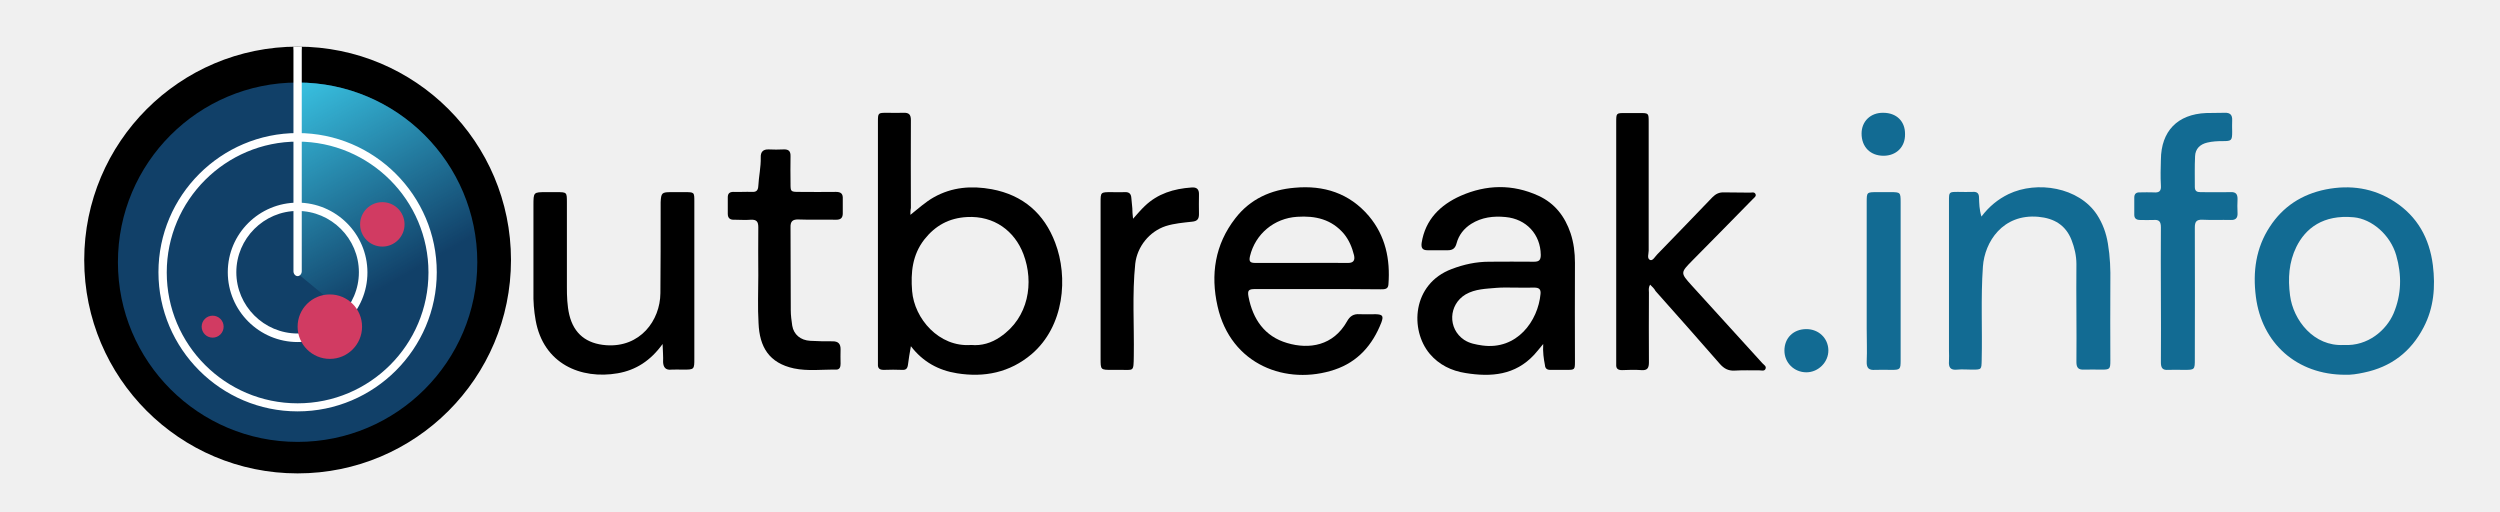
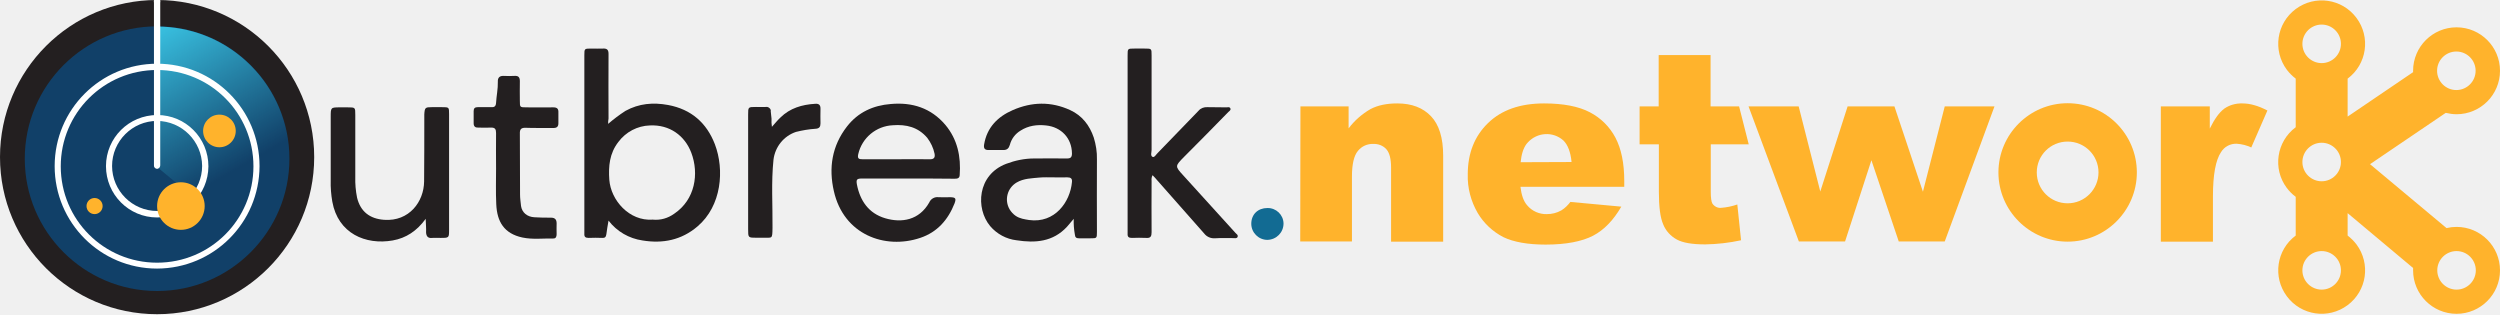
- <svg xmlns="http://www.w3.org/2000/svg" version="1.1" id="Layer_1" x="0px" y="0px" viewBox="0 0 1024 209.6" style="enable-background:new 0 0 1024 209.6;" xml:space="preserve">
-   <path d="M372.9,88c3.3-2.6,6.2-5.3,9.6-7.2c7.5-4.2,15.4-4.8,23.7-3.3c12.9,2.4,21.5,10,26,21.9c5.4,14.1,3.8,34.2-9.7,45.7  c-8.9,7.5-19.3,9.6-30.5,7.8c-7.6-1.2-14-4.7-18.9-11.1c-0.5,2.8-0.9,5.2-1.2,7.6c-0.2,1.5-0.8,2.2-2.3,2.1c-2.5-0.1-5.1-0.1-7.6,0  c-1.7,0-2.5-0.6-2.4-2.3c0-0.5,0-1,0-1.6c0-32.5,0-65.1,0-97.6c0-3.8,0-3.8,3.8-3.8c2.2,0,4.4,0.1,6.6,0c2.3-0.1,3.1,0.7,3.1,3  c-0.1,12,0,24,0,36C372.9,86.1,372.9,87,372.9,88z M397.8,141.3c4.2,0.4,8.3-0.8,11.9-3.3c11.7-7.9,13.9-22.3,9.5-33.9  c-3.6-9.5-12-15.8-23.1-15.2c-7.4,0.4-13,3.5-17.5,9.2c-4.9,6.3-5.6,13.5-5,21.1C374.5,130.5,384.6,142.3,397.8,141.3z" />
-   <path d="M632.1,140.9c-1.6,1.9-2.6,3.2-3.7,4.4c-7.8,8.4-17.6,9.2-28.1,7.5c-5.8-0.9-10.9-3.4-14.7-7.9c-8.2-9.8-7.2-28.6,9-34.7  c5-1.9,10-3,15.4-3c6.1,0,12.3-0.1,18.4,0c2.1,0,2.7-0.8,2.7-2.8c-0.1-8.4-5.9-14.7-14.4-15.5c-5-0.5-9.8,0.1-14.1,2.8  c-3,1.9-5.1,4.6-6,8c-0.5,1.9-1.5,2.8-3.5,2.8c-2.8,0-5.6,0-8.4,0c-1.9,0-2.7-0.8-2.4-3c1.5-9.6,7.7-15.6,16-19.3  c10.5-4.6,21.2-4.9,31.9,0c6.7,3.1,10.8,8.5,13.1,15.3c1.3,3.9,1.8,8,1.8,12.1c-0.1,13.5,0,26.9,0,40.4c0,3.5-0.1,3.5-3.5,3.5  c-2.2,0-4.4,0-6.6,0c-1.4,0-2.1-0.6-2.2-2C632.3,146.9,631.9,144.3,632.1,140.9z M620.3,117.8C620.3,117.8,620.3,117.8,620.3,117.8  c-2.5,0-4.9-0.1-7.3,0.1c-4.3,0.4-8.7,0.4-12.7,2.7c-7,4.2-7.4,14-0.6,18.6c2.3,1.5,4.8,1.9,7.4,2.3c14.3,2,22.9-10.1,23.9-21.1  c0.2-2-0.7-2.6-2.6-2.6C625.7,117.9,623,117.8,620.3,117.8z" />
-   <path d="M539.7,118.4c-8.5,0-17,0-25.5,0c-2.8,0-3.3,0.5-2.8,3.2c1.8,9.2,6.6,16.2,15.8,18.9c9.1,2.7,18.9,1.1,24.5-8.8  c1.2-2.2,2.7-3.2,5.2-3c2.2,0.1,4.4,0,6.6,0c2.8,0.1,3.3,0.7,2.3,3.4c-3.6,9.2-9.6,16.1-19.1,19.3c-19.6,6.6-42.6-1.8-48-26  c-2.9-12.9-1.1-25.2,7.3-36c6.1-7.9,14.6-11.7,24.3-12.5c11.9-1.1,22.4,2.2,30.4,11.6c6.8,8.1,8.8,17.7,8,28c-0.1,2-1.6,2-3.1,2  C556.8,118.4,548.3,118.4,539.7,118.4z M532.7,107.7c6.4,0,12.8-0.1,19.2,0c2.5,0.1,3.2-1.1,2.7-3.2c-0.8-3.2-2-6.1-4.1-8.7  c-5.1-6-11.7-7.5-19.2-7c-9.4,0.6-17.1,7-19.3,16.1c-0.6,2.5,0.3,2.8,2.4,2.8C520.4,107.7,526.6,107.7,532.7,107.7z" />
-   <path d="M675.9,116.6c-0.8,1.3-0.5,2.3-0.5,3.2c0,9.5-0.1,19.1,0,28.6c0,2.3-0.6,3.4-3.1,3.2c-2.6-0.2-5.3-0.1-7.9,0  c-1.7,0-2.5-0.6-2.4-2.3c0-0.5,0-1,0-1.6c0-32.5,0-65.1,0-97.6c0-3.8,0-3.8,3.7-3.8c1.9,0,3.9,0,5.8,0c3.8,0,3.8,0,3.8,3.7  c0,17.6,0,35.2,0,52.7c0,1.3-0.8,3.2,0.6,3.8c1.1,0.4,2-1.4,2.9-2.3c7.6-7.8,15.1-15.6,22.6-23.4c1.4-1.4,2.8-2.1,4.9-2  c3.5,0.1,7,0,10.5,0.1c0.8,0,1.9-0.4,2.3,0.7c0.3,0.8-0.6,1.4-1.1,1.9c-8.2,8.4-16.4,16.7-24.7,25.1c-5,5.1-5.1,5.1-0.4,10.3  c9.6,10.6,19.3,21.2,29,31.9c0.6,0.7,1.8,1.2,1.2,2.4c-0.5,0.9-1.6,0.5-2.4,0.5c-3.4,0-6.8-0.1-10.3,0.1c-2.5,0.1-4.2-0.8-5.9-2.7  c-8.7-10-17.6-20-26.4-29.9C677.6,118.2,676.8,117.5,675.9,116.6z" />
-   <path style="fill:#126B93;" d="M960.6,153.5c-19.8,0-34.2-12.9-36.6-32c-1.3-10.2,0-19.9,5.7-28.6c5.4-8.3,13.1-13.3,22.9-15.3  c10.1-2,19.6-0.6,28.2,5c9.4,6.1,14.3,15,15.7,26c1.1,8.9,0.4,17.5-3.8,25.5c-5.2,10-13.3,16.2-24.4,18.5  C965.6,153.2,962.8,153.6,960.6,153.5z M960,141.3c10,0.6,17.5-6.2,20.4-12.9c3.3-7.8,3.4-15.8,1.1-23.8c-2.4-8.4-10-14.9-17.4-15.6  c-12.6-1.2-19.8,4.6-23.5,12.1c-3.1,6.3-3.5,13-2.6,19.9C939.3,131.2,947.8,142,960,141.3z" />
-   <path d="M271.4,140.9c-4.9,6.8-10.9,10.7-18.4,12c-15,2.6-30.4-3.8-33.6-21.7c-0.7-3.9-1-7.8-0.9-11.7c0-11.8,0-23.6,0-35.4  c0-5.4,0-5.4,5.2-5.4c1.4,0,2.8,0,4.2,0c4.3,0,4.3,0,4.3,4.2c0,11.5,0,23.1,0,34.6c0,3.8,0.1,7.7,1,11.5c1.9,7.8,7.1,11.8,15.1,12.4  c13.9,1,22.1-10.1,22.2-21.3c0.1-11.5,0.1-22.9,0.1-34.4c0-1,0-1.9,0-2.9c0.2-3.8,0.5-4.1,4.3-4.1c1.8,0,3.7,0,5.5,0c4,0,4,0,4,3.8  c0,5.1,0,10.1,0,15.2c0,16.4,0,32.7,0,49.1c0,4.6,0,4.6-4.8,4.6c-1.5,0-3-0.1-4.5,0c-2.4,0.3-3.4-0.9-3.5-3.1  C271.7,146.2,271.5,143.9,271.4,140.9z" />
-   <path style="fill:#126B93;" d="M811.6,88.7c3.2-4.2,6.8-7.1,11.1-9.2c11.7-5.6,28.8-2.8,36.2,8.4c2.4,3.7,3.8,7.6,4.5,11.9  c0.9,5.3,1.1,10.6,1,15.9c-0.1,10.7,0,21.3,0,32c0,3.5-0.2,3.7-3.7,3.7c-2.4,0-4.7-0.1-7.1,0c-2.3,0.1-3.1-0.8-3.1-3.1  c0.1-6.7,0-13.5,0-20.2c0-6.6-0.1-13.3,0-19.9c0-3.5-0.8-6.8-2-9.9c-2.4-6.1-7.1-8.9-13.6-9.5c-14.6-1.3-22,10.3-22.7,20.4  c-0.9,12.8-0.2,25.5-0.5,38.3c-0.1,3.9,0,3.9-4,3.9c-2,0-4-0.2-6,0c-2.8,0.3-3.6-0.9-3.4-3.5c0.1-1.4,0-2.8,0-4.2  c0-20.5,0-40.9,0-61.4c0-3.7,0-3.7,3.8-3.7c2,0,4,0.1,6.1,0c1.7-0.1,2.4,0.7,2.4,2.3C810.7,83.4,810.7,85.8,811.6,88.7z" />
-   <path style="fill:#126B93;" d="M885.1,120.9c0-9.3-0.1-18.5,0-27.8c0-2.3-0.7-3.2-3-3c-1.8,0.1-3.7,0-5.5,0c-1.5,0-2.4-0.6-2.4-2.1  c0-2.4,0-4.7,0-7.1c0-1.5,0.8-2.2,2.4-2.1c1.8,0,3.7-0.1,5.5,0c2.3,0.2,3.2-0.5,3-2.9c-0.2-3.5-0.1-7,0-10.5  c0.1-11.7,6.8-18.6,18.5-19.1c2.5-0.1,5.1,0,7.6-0.1c2.3-0.1,3.2,0.9,3.1,3.1c-0.1,1.6,0,3.1,0,4.7c0,3.6-0.3,3.8-3.9,3.8  c-2.1,0-4.2,0.1-6.3,0.6c-3,0.7-4.9,2.6-5,5.6c-0.2,4.2-0.1,8.4-0.1,12.6c0,1.7,0.9,2.1,2.3,2.1c4.1,0,8.2,0.1,12.4,0  c2.1-0.1,2.8,0.8,2.8,2.8c-0.1,1.9-0.1,3.9,0,5.8c0.1,2-0.8,2.9-2.8,2.8c-3.9-0.1-7.7,0.1-11.6-0.1c-2.5-0.1-3.1,0.9-3.1,3.2  c0.1,17.9,0,35.9,0,53.8c0,4.5,0,4.5-4.6,4.5c-2.1,0-4.2-0.1-6.3,0c-2.4,0.2-3-0.9-3-3.1C885.2,139.3,885.1,130.1,885.1,120.9z" />
-   <path d="M310.6,112.8c0-6.6-0.1-13.1,0-19.7c0-2.2-0.6-3.2-3-3.1c-2.3,0.2-4.6,0-6.8,0c-1.7,0.1-2.7-0.6-2.7-2.4c0-2.3,0-4.5,0-6.8  c0-1.5,0.7-2.2,2.3-2.2c2.5,0.1,5.1-0.1,7.6,0c1.7,0.1,2.5-0.5,2.6-2.4c0.2-3.9,1.1-7.8,1-11.7c-0.1-2.2,0.9-3.4,3.3-3.3  c2,0.1,4,0.1,6,0c2.1-0.1,3,0.7,2.9,2.9c-0.1,3.7,0,7.3,0,11c0,3.4,0,3.5,3.6,3.5c5,0,10,0.1,15,0c2.1,0,2.9,0.8,2.8,2.8  c0,2,0,4,0,6c0,1.9-0.9,2.6-2.7,2.6c-5.1-0.1-10.2,0.1-15.3-0.1c-2.5-0.1-3.5,0.7-3.4,3.3c0.1,11.3,0,22.6,0.1,33.9  c0,2.1,0.3,4.2,0.6,6.3c0.6,3.6,3.4,6,7.4,6.2c3.1,0.2,6.1,0.2,9.2,0.2c2.2,0,3.2,1,3.2,3.2c-0.1,2,0,4,0,6c0,1.2-0.3,2.4-1.8,2.4  c-5.8-0.1-11.6,0.7-17.3-0.5c-10.2-2.2-14.1-8.8-14.5-18.5C310.3,125.9,310.6,119.3,310.6,112.8  C310.6,112.8,310.6,112.8,310.6,112.8z" />
-   <path d="M464.1,89.6c1.8-2,3.2-3.7,4.8-5.2c5.3-5.1,11.9-7.1,19.1-7.6c2.2-0.2,3.2,0.7,3.1,3c-0.1,2.6,0,5.2,0,7.9  c0,1.9-0.6,2.9-2.8,3.1c-3.6,0.4-7.3,0.7-10.8,1.8c-6.7,2.2-11.7,8.4-12.5,15.4c-1.3,12.6-0.4,25.2-0.6,37.8c-0.1,6.8,0,5.6-5.6,5.7  c-1.1,0-2.3,0-3.4,0c-4.6,0-4.6,0-4.6-4.7c0-21.3,0-42.5,0-63.8c0-4.3,0-4.3,4.4-4.3c1.8,0,3.7,0.1,5.5,0c1.8-0.1,2.6,0.7,2.7,2.4  c0.1,1.4,0.3,2.8,0.4,4.2C463.8,86.6,463.9,87.8,464.1,89.6z" />
-   <path style="fill:#126B93;" d="M778.5,115.4c0,10.7,0,21.5,0,32.2c0,3.7-0.2,3.9-3.8,3.9c-2.2,0-4.4-0.1-6.6,0  c-2.6,0.2-3.6-0.7-3.5-3.4c0.2-4.5,0-9.1,0-13.6c0-17.2,0-34.4,0-51.6c0-4.2,0-4.2,4.3-4.2c1.8,0,3.7,0,5.5,0c4,0,4.1,0.1,4.1,4.2  c0,7.3,0,14.5,0,21.8C778.5,108.2,778.5,111.8,778.5,115.4z" />
-   <path style="fill:#126B93;" d="M771.5,63.8c-5.4,0-9-3.6-9-9.1c0-5,3.7-8.6,8.9-8.5c5.4,0,9,3.5,8.9,8.8  C780.4,60.2,776.7,63.8,771.5,63.8z" />
-   <path style="fill:#126B93;" d="M730.9,143.6c0-5.2,3.7-8.8,9-8.8c5,0,8.9,3.7,9,8.6c0.1,4.9-4.1,9.1-9,9.1  C734.9,152.5,730.9,148.6,730.9,143.6z" />
-   <circle cx="121.9" cy="106.5" r="87.4" />
-   <g>
-     <circle style="fill:#114068;" cx="121.9" cy="107.4" r="73.6" />
-   </g>
-   <linearGradient id="SVGID_1_" gradientUnits="userSpaceOnUse" x1="120.462" y1="34.032" x2="187.595" y2="150.309">
+ <svg xmlns="http://www.w3.org/2000/svg" version="1.1" id="Layer_1" x="0px" y="0px" viewBox="0 0 1271.5 159.8" style="enable-background:new 0 0 1271.5 159.8;" xml:space="preserve">
+   <style type="text/css">
+ 	.st0{fill:#231F20;}
+ 	.st1{fill:#126B93;}
+ 	.st2{fill:#114068;}
+ 	.st3{fill:url(#SVGID_1_);}
+ 	.st4{fill:#FFFFFF;}
+ 	.st5{fill:#FFB32C;}
+ </style>
+   <path class="st0" d="M309.3,63c2.8-2.4,5.7-4.6,8.8-6.6c6.9-3.8,14.1-4.4,21.7-3c11.8,2.2,19.6,9.1,23.8,20  c4.9,12.9,3.5,31.3-8.9,41.8c-8.1,6.9-17.6,8.8-27.9,7.1c-6.9-1-13.1-4.6-17.3-10.1c-0.5,2.6-0.8,4.8-1.1,6.9  c-0.2,1.4-0.7,2-2.1,1.9c-2.3-0.1-4.7-0.1-6.9,0c-1.6,0-2.3-0.5-2.2-2.1V28.2c0-3.5,0-3.5,3.5-3.5c2,0,4,0.1,6,0s2.8,0.6,2.8,2.7  c-0.1,11,0,21.9,0,32.9C309.3,61.2,309.3,62.1,309.3,63z M332,111.7c3.9,0.4,7.7-0.7,10.9-3c10.7-7.2,12.7-20.4,8.7-31  c-3.3-8.7-11-14.4-21.1-13.9c-6.3,0.2-12.2,3.3-16,8.4c-4.5,5.8-5.1,12.3-4.6,19.3C310.7,101.8,320,112.6,332,111.7z" />
+   <path class="st0" d="M546.1,111.3c-1.5,1.7-2.4,2.9-3.4,4c-7.1,7.7-16.1,8.4-25.7,6.9c-5.2-0.6-10-3.2-13.4-7.2  c-7.5-9-6.6-26.1,8.2-31.7c4.5-1.7,9.3-2.7,14.1-2.7c5.6,0,11.2-0.1,16.8,0c1.9,0,2.5-0.7,2.5-2.6c-0.1-7.7-5.4-13.4-13.2-14.2  c-4.6-0.5-9,0.1-12.9,2.6c-2.7,1.6-4.7,4.2-5.5,7.3c-0.5,1.7-1.4,2.6-3.2,2.6h-7.7c-1.7,0-2.5-0.7-2.2-2.7c1.4-8.8,7-14.3,14.6-17.6  c9.6-4.2,19.4-4.5,29.2,0c6.1,2.8,9.9,7.8,12,14c1.1,3.6,1.7,7.3,1.6,11.1c-0.1,12.3,0,24.6,0,36.9c0,3.2-0.1,3.2-3.2,3.2h-6  c-1.3,0-1.9-0.5-2-1.8C546.2,116.7,546,114,546.1,111.3z M535.4,90.2L535.4,90.2c-2.3,0-4.5-0.1-6.7,0.1c-3.9,0.4-8,0.4-11.6,2.5  c-4.8,2.8-6.4,8.9-3.6,13.7c0.8,1.3,1.9,2.5,3.1,3.3c2.1,1.4,4.4,1.7,6.8,2.1c13.1,1.8,20.9-9.2,21.8-19.3c0.2-1.8-0.6-2.4-2.4-2.4  C540.3,90.3,537.8,90.2,535.4,90.2z" />
+   <path class="st0" d="M461.7,90.8h-23.3c-2.6,0-3,0.5-2.6,2.9c1.6,8.4,6,14.8,14.4,17.3s17.3,1,22.4-8c0.8-1.9,2.8-3,4.8-2.7  c2,0.1,4,0,6,0c2.6,0.1,3,0.6,2.1,3.1c-3.3,8.4-8.8,14.7-17.5,17.6c-17.9,6-38.9-1.6-43.9-23.8c-2.7-11.8-1-23,6.7-32.9  c5.6-7.2,13.3-10.7,22.2-11.4c10.9-1,20.5,2,27.8,10.6c6.2,7.4,8,16.2,7.3,25.6c-0.1,1.8-1.5,1.8-2.8,1.8  C477.3,90.8,469.6,90.8,461.7,90.8z M455.3,81c5.8,0,11.7-0.1,17.5,0c2.3,0.1,2.9-1,2.5-2.9c-0.6-2.9-1.9-5.6-3.7-8  c-4.7-5.5-10.7-6.9-17.5-6.4c-8.5,0.4-15.7,6.4-17.6,14.7c-0.5,2.3,0.3,2.6,2.2,2.6L455.3,81z" />
+   <path class="st0" d="M586.2,89.1c-0.5,0.9-0.6,1.9-0.5,2.9c0,8.7-0.1,17.5,0,26.1c0,2.1-0.5,3.1-2.8,2.9c-2.4-0.1-4.8-0.1-7.2,0  c-1.6,0-2.3-0.5-2.2-2.1V28.2c0-3.5,0-3.5,3.4-3.5h5.3c3.5,0,3.5,0,3.5,3.4v48.2c0,1.2-0.7,2.9,0.5,3.5c1,0.4,1.8-1.3,2.7-2.1  c6.9-7.1,13.8-14.3,20.7-21.4c1.1-1.3,2.8-1.9,4.5-1.8c3.2,0.1,6.4,0,9.6,0.1c0.7,0,1.7-0.4,2.1,0.6c0.3,0.7-0.5,1.3-1,1.7  c-7.5,7.7-15,15.3-22.6,22.9c-4.6,4.7-4.7,4.7-0.4,9.4l26.5,29.2c0.5,0.6,1.6,1.1,1.1,2.2c-0.5,0.8-1.5,0.5-2.2,0.5  c-3.1,0-6.2-0.1-9.4,0.1c-2.1,0.1-4.1-0.8-5.4-2.5c-8-9.1-16.1-18.3-24.1-27.3C587.7,90.6,587,90,586.2,89.1z" />
+   <path class="st0" d="M216.5,111.3c-4.5,6.2-10,9.8-16.8,11c-13.7,2.4-27.8-3.5-30.7-19.8c-0.6-3.5-0.9-7.1-0.8-10.7V59.5  c0-4.9,0-4.9,4.8-4.9h3.8c3.9,0,3.9,0,3.9,3.8V90c-0.1,3.5,0.2,7,0.9,10.5c1.7,7.1,6.5,10.8,13.8,11.3c12.7,0.9,20.2-9.2,20.3-19.5  c0.1-10.5,0.1-20.9,0.1-31.4v-2.7c0.2-3.5,0.5-3.7,3.9-3.7h5c3.7,0,3.7,0,3.7,3.5v58.8c0,4.2,0,4.2-4.4,4.2c-1.4,0-2.7-0.1-4.1,0  c-2.2,0.3-3.1-0.8-3.2-2.8C216.8,116.2,216.6,114.1,216.5,111.3z" />
+   <path class="st0" d="M252.3,85.7c0-6-0.1-12,0-18c0-2-0.5-2.9-2.7-2.8s-4.2,0-6.2,0c-1.6,0.1-2.5-0.5-2.5-2.2v-6.2  c0-1.4,0.6-2,2.1-2c2.3,0.1,4.7-0.1,6.9,0c1.6,0.1,2.3-0.5,2.4-2.2c0.2-3.6,1-7.1,0.9-10.7c-0.1-2,0.8-3.1,3-3  c1.8,0.1,3.7,0.1,5.5,0c1.9-0.1,2.7,0.6,2.7,2.7c-0.1,3.4,0,6.7,0,10.1c0,3.1,0,3.2,3.3,3.2c4.6,0,9.1,0.1,13.7,0  c1.9,0,2.7,0.7,2.6,2.6v5.5c0,1.7-0.8,2.4-2.5,2.4c-4.7-0.1-9.3,0.1-14-0.1c-2.3-0.1-3.2,0.6-3.1,3c0.1,10.3,0,20.7,0.1,31  c0,1.9,0.3,3.8,0.5,5.8c0.5,3.3,3.1,5.5,6.8,5.7c2.8,0.2,5.6,0.2,8.4,0.2c2,0,2.9,0.9,2.9,2.9c-0.1,1.8,0,3.7,0,5.5  c0,1.1-0.3,2.2-1.6,2.2c-5.3-0.1-10.6,0.6-15.8-0.5c-9.3-2-12.9-8-13.3-16.9C252.1,97.6,252.3,91.6,252.3,85.7L252.3,85.7z" />
+   <path class="st0" d="M392.6,64.5c1.6-1.8,2.9-3.4,4.4-4.8c4.8-4.7,10.9-6.5,17.5-6.9c2-0.2,2.9,0.6,2.8,2.7c-0.1,2.4,0,4.8,0,7.2  c0,1.7-0.5,2.7-2.6,2.8c-3.3,0.2-6.7,0.8-9.9,1.6c-6.2,2.1-10.6,7.6-11.4,14.1c-1.2,11.5-0.4,23-0.5,34.5c-0.1,6.2,0,5.1-5.1,5.2  h-3.1c-4.2,0-4.2,0-4.2-4.3V58.3c0-3.9,0-3.9,4-3.9c1.6,0,3.4,0.1,5,0c1.1-0.2,2.2,0.5,2.5,1.6c0,0.2,0.1,0.4,0,0.6  c0.1,1.3,0.3,2.6,0.4,3.8C392.3,61.8,392.4,63.1,392.6,64.5z" />
+   <path class="st1" d="M636.4,113.8c0-4.8,3.4-8,8.2-8c4.4-0.1,8.1,3.4,8.2,7.8c0,0,0,0.1,0,0.1c0,4.5-3.6,8.2-8.2,8.3  C640.1,122,636.4,118.3,636.4,113.8z" />
+   <circle class="st0" cx="79.9" cy="79.9" r="79.9" />
+   <circle class="st2" cx="79.9" cy="80.7" r="67.3" />
+   <linearGradient id="SVGID_1_" gradientUnits="userSpaceOnUse" x1="-452.338" y1="878.575" x2="-390.995" y2="772.319" gradientTransform="matrix(1 0 0 -1 530.9 892.37)">
    <stop offset="0" style="stop-color:#39C2E2" />
-     <stop offset="0.678" style="stop-color:#39C2E2;stop-opacity:0" />
+     <stop offset="0.68" style="stop-color:#39C2E2;stop-opacity:0" />
  </linearGradient>
-   <path style="fill:url(#SVGID_1_);" d="M120.9,111.2l55.4,45.7c11.9-13.1,19.2-30.4,19.2-49.5c0-40.7-33-73.6-73.6-73.6  c-0.3,0-0.7,0-1,0.1V111.2z" />
-   <g>
-     <path style="fill:#FFFFFF;" d="M121.9,140.1c-15.7,0-28.6-12.8-28.6-28.6S106.2,83,121.9,83s28.6,12.8,28.6,28.6   S137.7,140.1,121.9,140.1z M121.9,86.4c-13.8,0-25.1,11.3-25.1,25.1s11.3,25.1,25.1,25.1c13.8,0,25.1-11.3,25.1-25.1   S135.7,86.4,121.9,86.4z" />
-   </g>
-   <g>
-     <path style="fill:#FFFFFF;" d="M121.9,168.5c-31.4,0-57-25.6-57-57s25.6-57,57-57c31.4,0,57,25.6,57,57S153.3,168.5,121.9,168.5z    M121.9,58c-29.5,0-53.6,24-53.6,53.6s24,53.6,53.6,53.6s53.6-24,53.6-53.6S151.4,58,121.9,58z" />
-   </g>
-   <g>
-     <circle style="fill:#D13B62;" cx="156.6" cy="91.9" r="9.1" />
-   </g>
-   <g>
-     <circle style="fill:#D13B62;" cx="87.1" cy="133.8" r="4.5" />
-   </g>
-   <g>
-     <circle style="fill:#D13B62;" cx="135.1" cy="133.8" r="13.2" />
-   </g>
-   <path style="fill:#FFFFFF;" d="M120.2,19.1c-0.1,0.3,0,1.2,0,1.5v90.5c0,1.1,0.8,2,1.7,2s1.7-0.9,1.7-2V20.6c0-0.3,0.1-1.2,0-1.5  c-0.4,0-1,0-1.4,0C121.6,19.1,120.7,19.1,120.2,19.1z" />
+   <path class="st3" d="M79,84.2l50.6,41.8c25-27.5,23-70-4.5-95c-12.4-11.3-28.5-17.5-45.3-17.5c-0.3,0-0.6,0-0.9,0.1L79,84.2L79,84.2  z" />
+   <path class="st4" d="M79.9,110.6c-14.4,0-26-11.7-26-26.1c0-14.4,11.7-26,26.1-26c14.4,0,26,11.7,26,26.1  C105.9,99,94.3,110.6,79.9,110.6z M79.9,61.5C67.3,61.5,57,71.8,57,84.4s10.3,22.9,22.9,22.9s22.9-10.3,22.9-22.9l0,0  C102.7,71.8,92.5,61.6,79.9,61.5z" />
+   <path class="st4" d="M79.9,136.6c-28.8,0-52.1-23.3-52.1-52.1s23.3-52.1,52.1-52.1S132,55.7,132,84.5  C131.9,113.3,108.7,136.5,79.9,136.6z M79.9,35.6c-27.1,0-49,21.9-49,49s21.9,49,49,49s49-21.9,49-49S107,35.6,79.9,35.6  C79.9,35.6,79.9,35.6,79.9,35.6z" />
+   <circle class="st5" cx="111.6" cy="66.6" r="8.3" />
+   <circle class="st5" cx="48.1" cy="104.8" r="4.1" />
+   <circle class="st5" cx="92" cy="104.8" r="12.1" />
+   <path class="st4" d="M78.3,0c-0.1,0.5-0.1,0.9,0,1.4v82.7c-0.1,0.9,0.6,1.7,1.6,1.8c0,0,0,0,0,0c0.9-0.1,1.6-0.9,1.6-1.8V1.4  c0.1-0.5,0.1-0.9,0-1.4C81.5,0,78.3,0,78.3,0z" />
+   <path class="st5" d="M661.4,54.1h24.5v11.2c3-4,6.8-7.3,11.1-9.8c3.8-2,8.3-2.9,13.7-2.9c7.3,0,13,2.2,17.1,6.5s6.2,11,6.2,20.1  v43.7h-26.5V85.1c0-4.3-0.8-7.4-2.4-9.2c-1.7-1.9-4.2-2.8-6.7-2.7c-3-0.1-5.9,1.2-7.8,3.6c-2,2.4-3,6.8-3,13v33h-26.3L661.4,54.1  L661.4,54.1z" />
+   <path class="st5" d="M826.1,95h-52.8c0.5,4.2,1.6,7.4,3.4,9.4c2.5,3,6.2,4.6,10,4.5c2.6,0,5.1-0.6,7.4-1.9c1.8-1.1,3.3-2.6,4.6-4.3  l25.9,2.4c-4,6.9-8.8,11.9-14.4,14.8s-13.7,4.5-24.1,4.5c-9.1,0-16.3-1.3-21.5-3.8c-5.4-2.8-9.9-7-13-12.2c-3.5-6-5.3-12.8-5.1-19.7  c0-10.7,3.4-19.4,10.3-26.1s16.4-10,28.5-10c9.8,0,17.6,1.5,23.3,4.5c5.6,2.9,10.1,7.4,13,12.9c3,5.7,4.5,13,4.5,22.1L826.1,95  L826.1,95z M799.3,82.4c-0.5-5.1-1.9-8.7-4.1-10.9c-5.3-4.8-13.4-4.3-18.2,1c-0.2,0.2-0.4,0.5-0.6,0.7c-1.6,2.1-2.6,5.2-3,9.3  L799.3,82.4L799.3,82.4z" />
+   <path class="st5" d="M870,28v26.1h14.5l4.9,19.3h-19.3v24.3c0,2.9,0.3,4.9,0.8,5.8c1,1.5,2.7,2.4,4.5,2.2c2.8-0.2,5.6-0.8,8.2-1.7  l1.9,18.2c-6,1.3-12.1,2-18.2,2.1c-6.6,0-11.4-0.8-14.5-2.5c-3.1-1.7-5.6-4.4-6.9-7.7c-1.5-3.4-2.2-9-2.2-16.6V73.4h-9.8V54.1h9.7  V28H870z" />
+   <path class="st5" d="M889.3,54.1h25.5l11,43.3l13.9-43.3h23.8L978,97.5l11.1-43.4h25.3l-25.3,68.7h-23.4l-13.9-41.3l-13.4,41.3  h-23.5L889.3,54.1z" />
+   <path class="st5" d="M1099.3,54.1h24.6v11.3c2.4-4.9,4.8-8.2,7.3-10.1c2.7-1.9,6-2.8,9.3-2.7c3.9,0,8.1,1.2,12.7,3.6L1145,75  c-2.3-1.1-4.8-1.7-7.4-1.9c-3.3-0.1-6.3,1.5-8,4.3c-2.7,4-4.1,11.5-4.1,22.5v23H1099V54.1H1099.3z" />
+   <path class="st5" d="M1051.6,52.5c-19.4,0-35.2,15.8-35.2,35.2s15.8,35.2,35.2,35.2c19.4,0,35.2-15.8,35.2-35.2c0,0,0,0,0,0  C1086.8,68.3,1071.1,52.5,1051.6,52.5C1051.6,52.5,1051.6,52.5,1051.6,52.5z M1051.6,103.4c-8.7,0-15.7-7-15.7-15.7  s7-15.7,15.7-15.7c8.7,0,15.7,7,15.7,15.7c0,0,0,0,0,0C1067.3,96.3,1060.3,103.4,1051.6,103.4  C1051.7,103.4,1051.6,103.4,1051.6,103.4z" />
+   <path class="st5" d="M1249.4,115.4c-1.7,0-3.4,0.2-5.1,0.6l-38.9-32.5l38.5-26.1c1.8,0.4,3.6,0.7,5.5,0.7c12.2,0,22.1-9.9,22.1-22.1  c0-12.2-9.9-22.1-22.1-22.1c-12.2,0-22.1,9.9-22.1,22.1c0,0,0,0,0,0v0.7L1194,59.3V40c9.8-7.3,11.8-21.1,4.5-30.9  s-21.1-11.8-30.9-4.5s-11.8,21.1-4.5,30.9c1.3,1.7,2.8,3.2,4.5,4.5v24.7c-9.8,7.3-11.8,21.1-4.6,30.8c1.3,1.7,2.8,3.3,4.6,4.6v19.7  c-9.8,7.3-11.8,21.1-4.5,30.9s21.1,11.8,30.9,4.5c9.8-7.3,11.8-21.1,4.5-30.9c-1.3-1.7-2.8-3.2-4.5-4.5v-11.4l33.3,27.9v1.2  c0,12.2,9.9,22.1,22.1,22.1c12.2,0,22.1-9.9,22.1-22.1S1261.6,115.4,1249.4,115.4L1249.4,115.4L1249.4,115.4z M1259.1,36  c0,5.4-4.4,9.8-9.8,9.8c-5.4,0-9.8-4.4-9.8-9.8c0-5.4,4.4-9.8,9.8-9.8C1254.7,26.2,1259.1,30.6,1259.1,36z M1180.8,147.3  c-5.4,0-9.8-4.4-9.8-9.8s4.4-9.8,9.8-9.8c5.4,0,9.8,4.4,9.8,9.8C1190.6,142.9,1186.2,147.3,1180.8,147.3z M1180.8,92.2  c-5.4,0-9.8-4.4-9.8-9.8s4.4-9.8,9.8-9.8c5.4,0,9.8,4.4,9.8,9.8C1190.6,87.8,1186.2,92.2,1180.8,92.2z M1180.8,12.5  c5.4,0,9.8,4.4,9.8,9.8s-4.4,9.8-9.8,9.8c-5.4,0-9.8-4.4-9.8-9.8C1171,16.9,1175.4,12.5,1180.8,12.5z M1239.6,137.5  c0-5.4,4.4-9.8,9.8-9.8c5.4,0,9.8,4.4,9.8,9.8s-4.4,9.8-9.8,9.8C1244,147.3,1239.6,142.9,1239.6,137.5L1239.6,137.5z" />
</svg>
